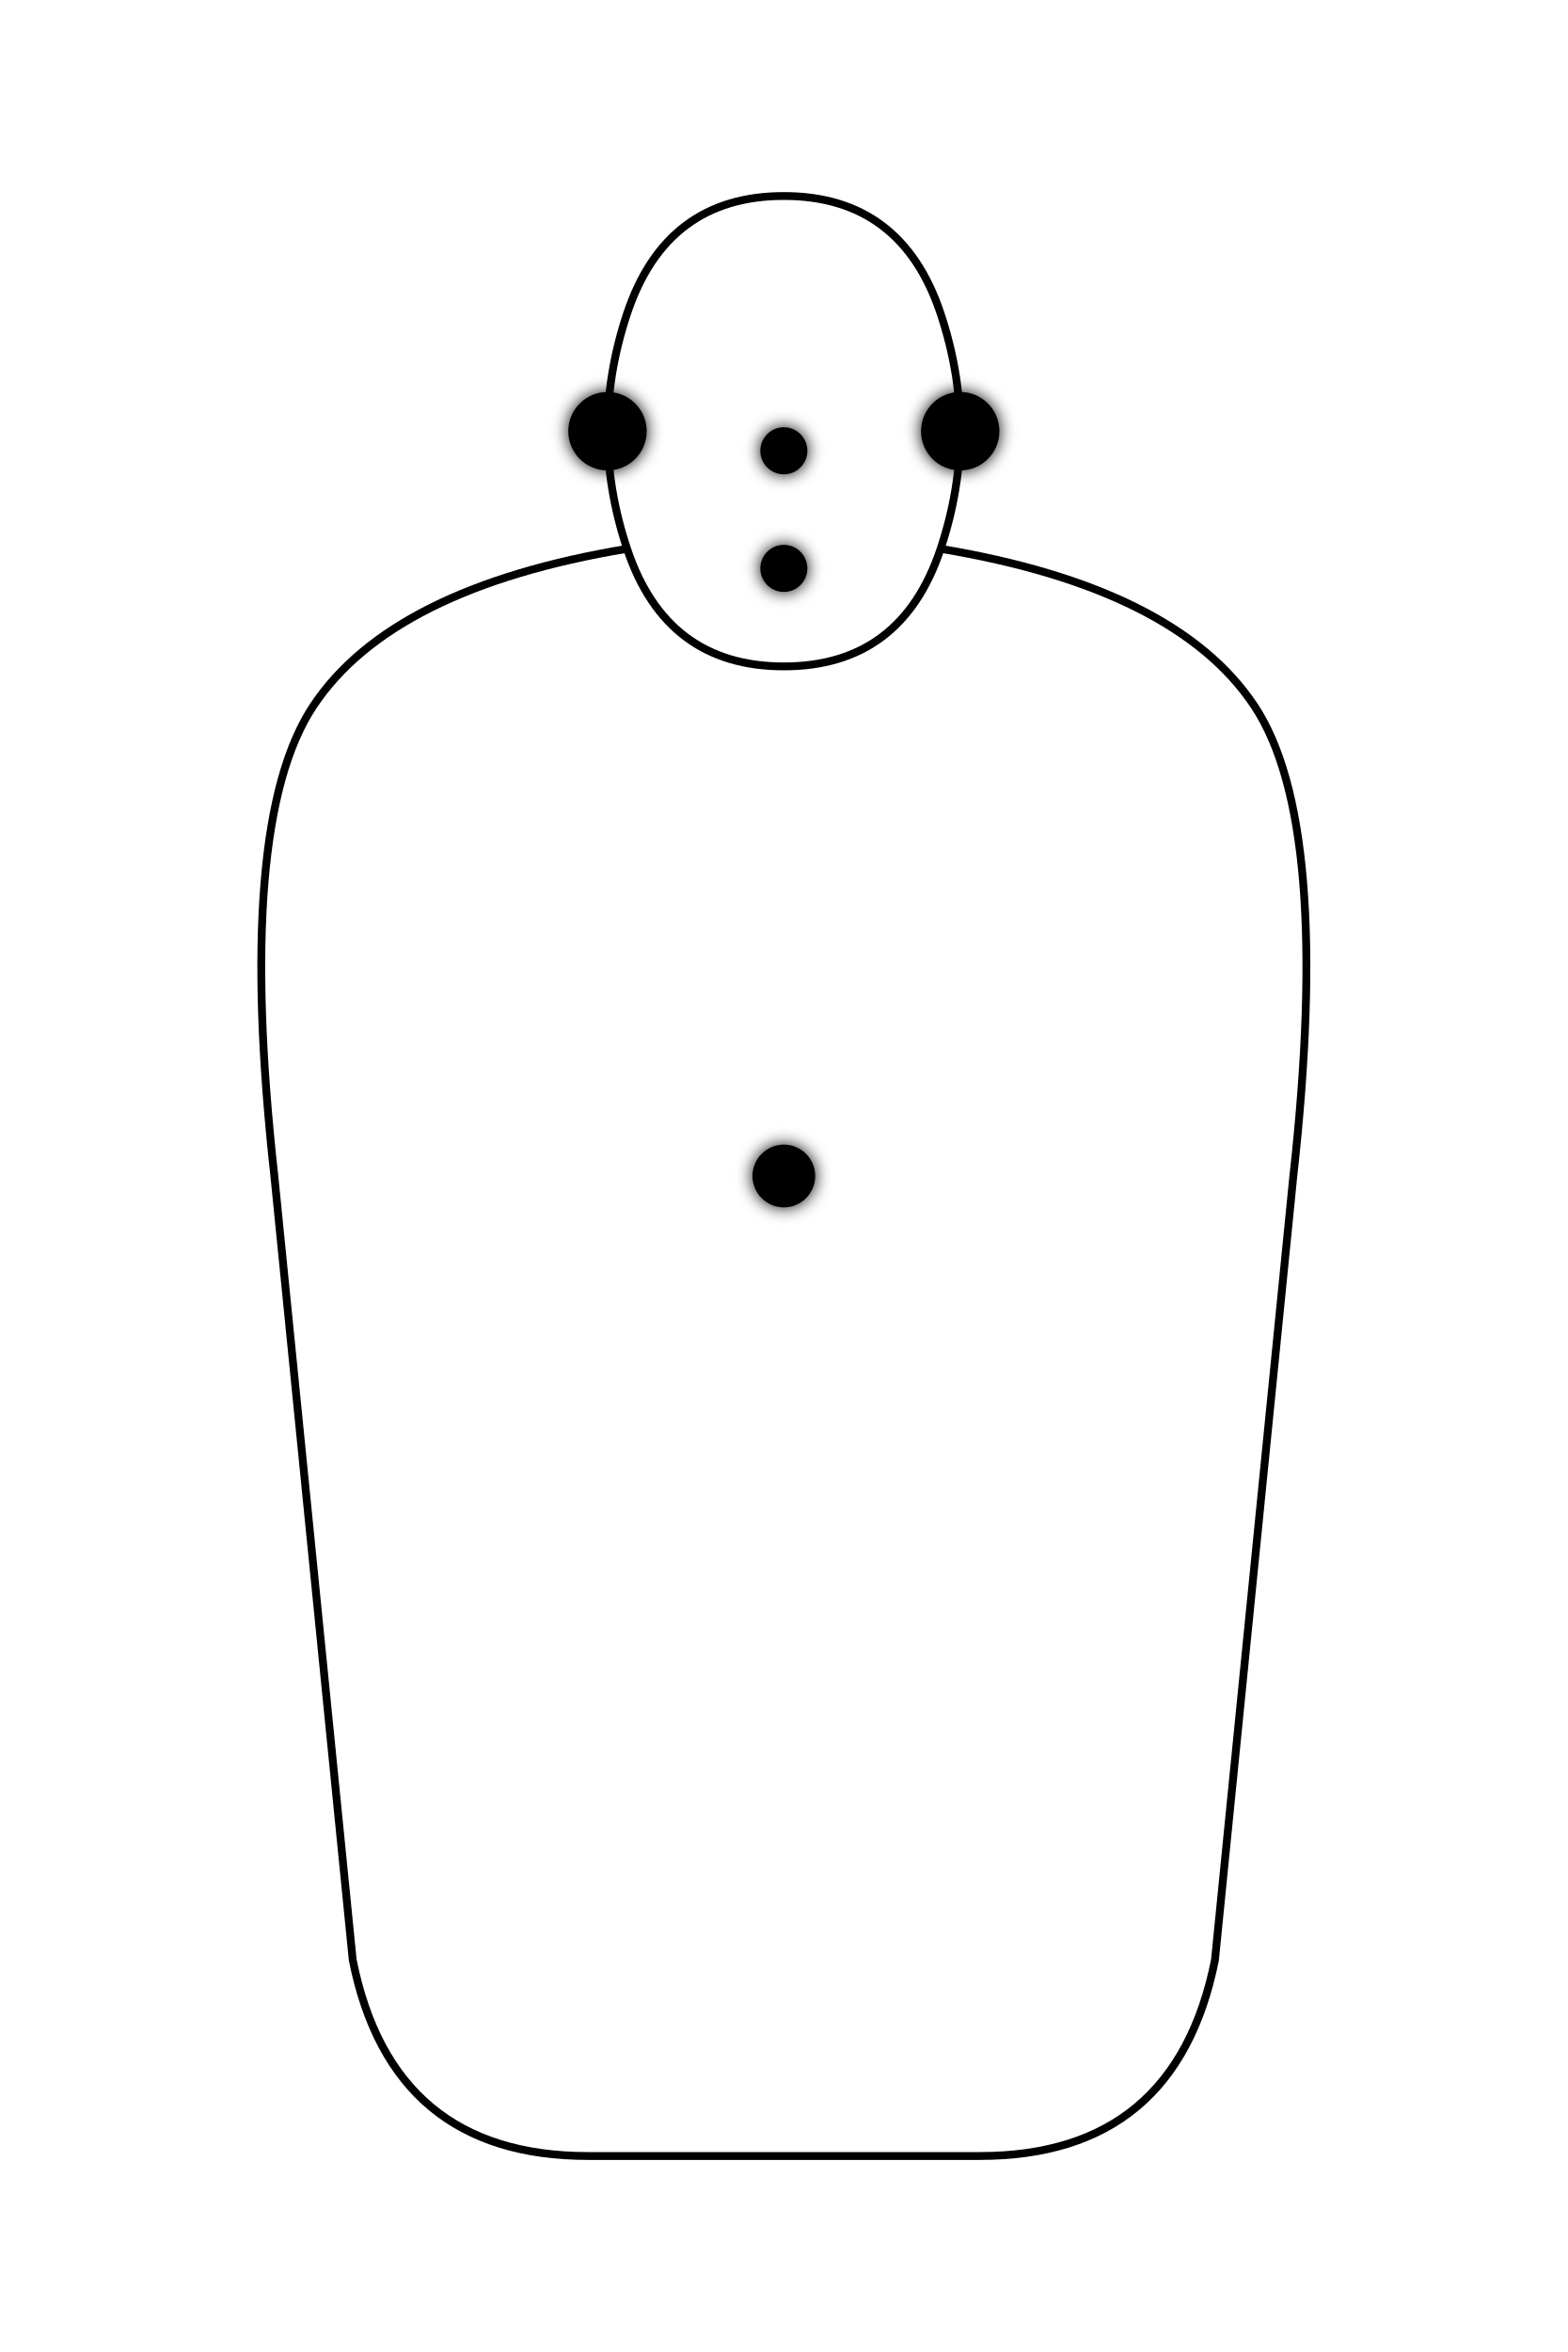
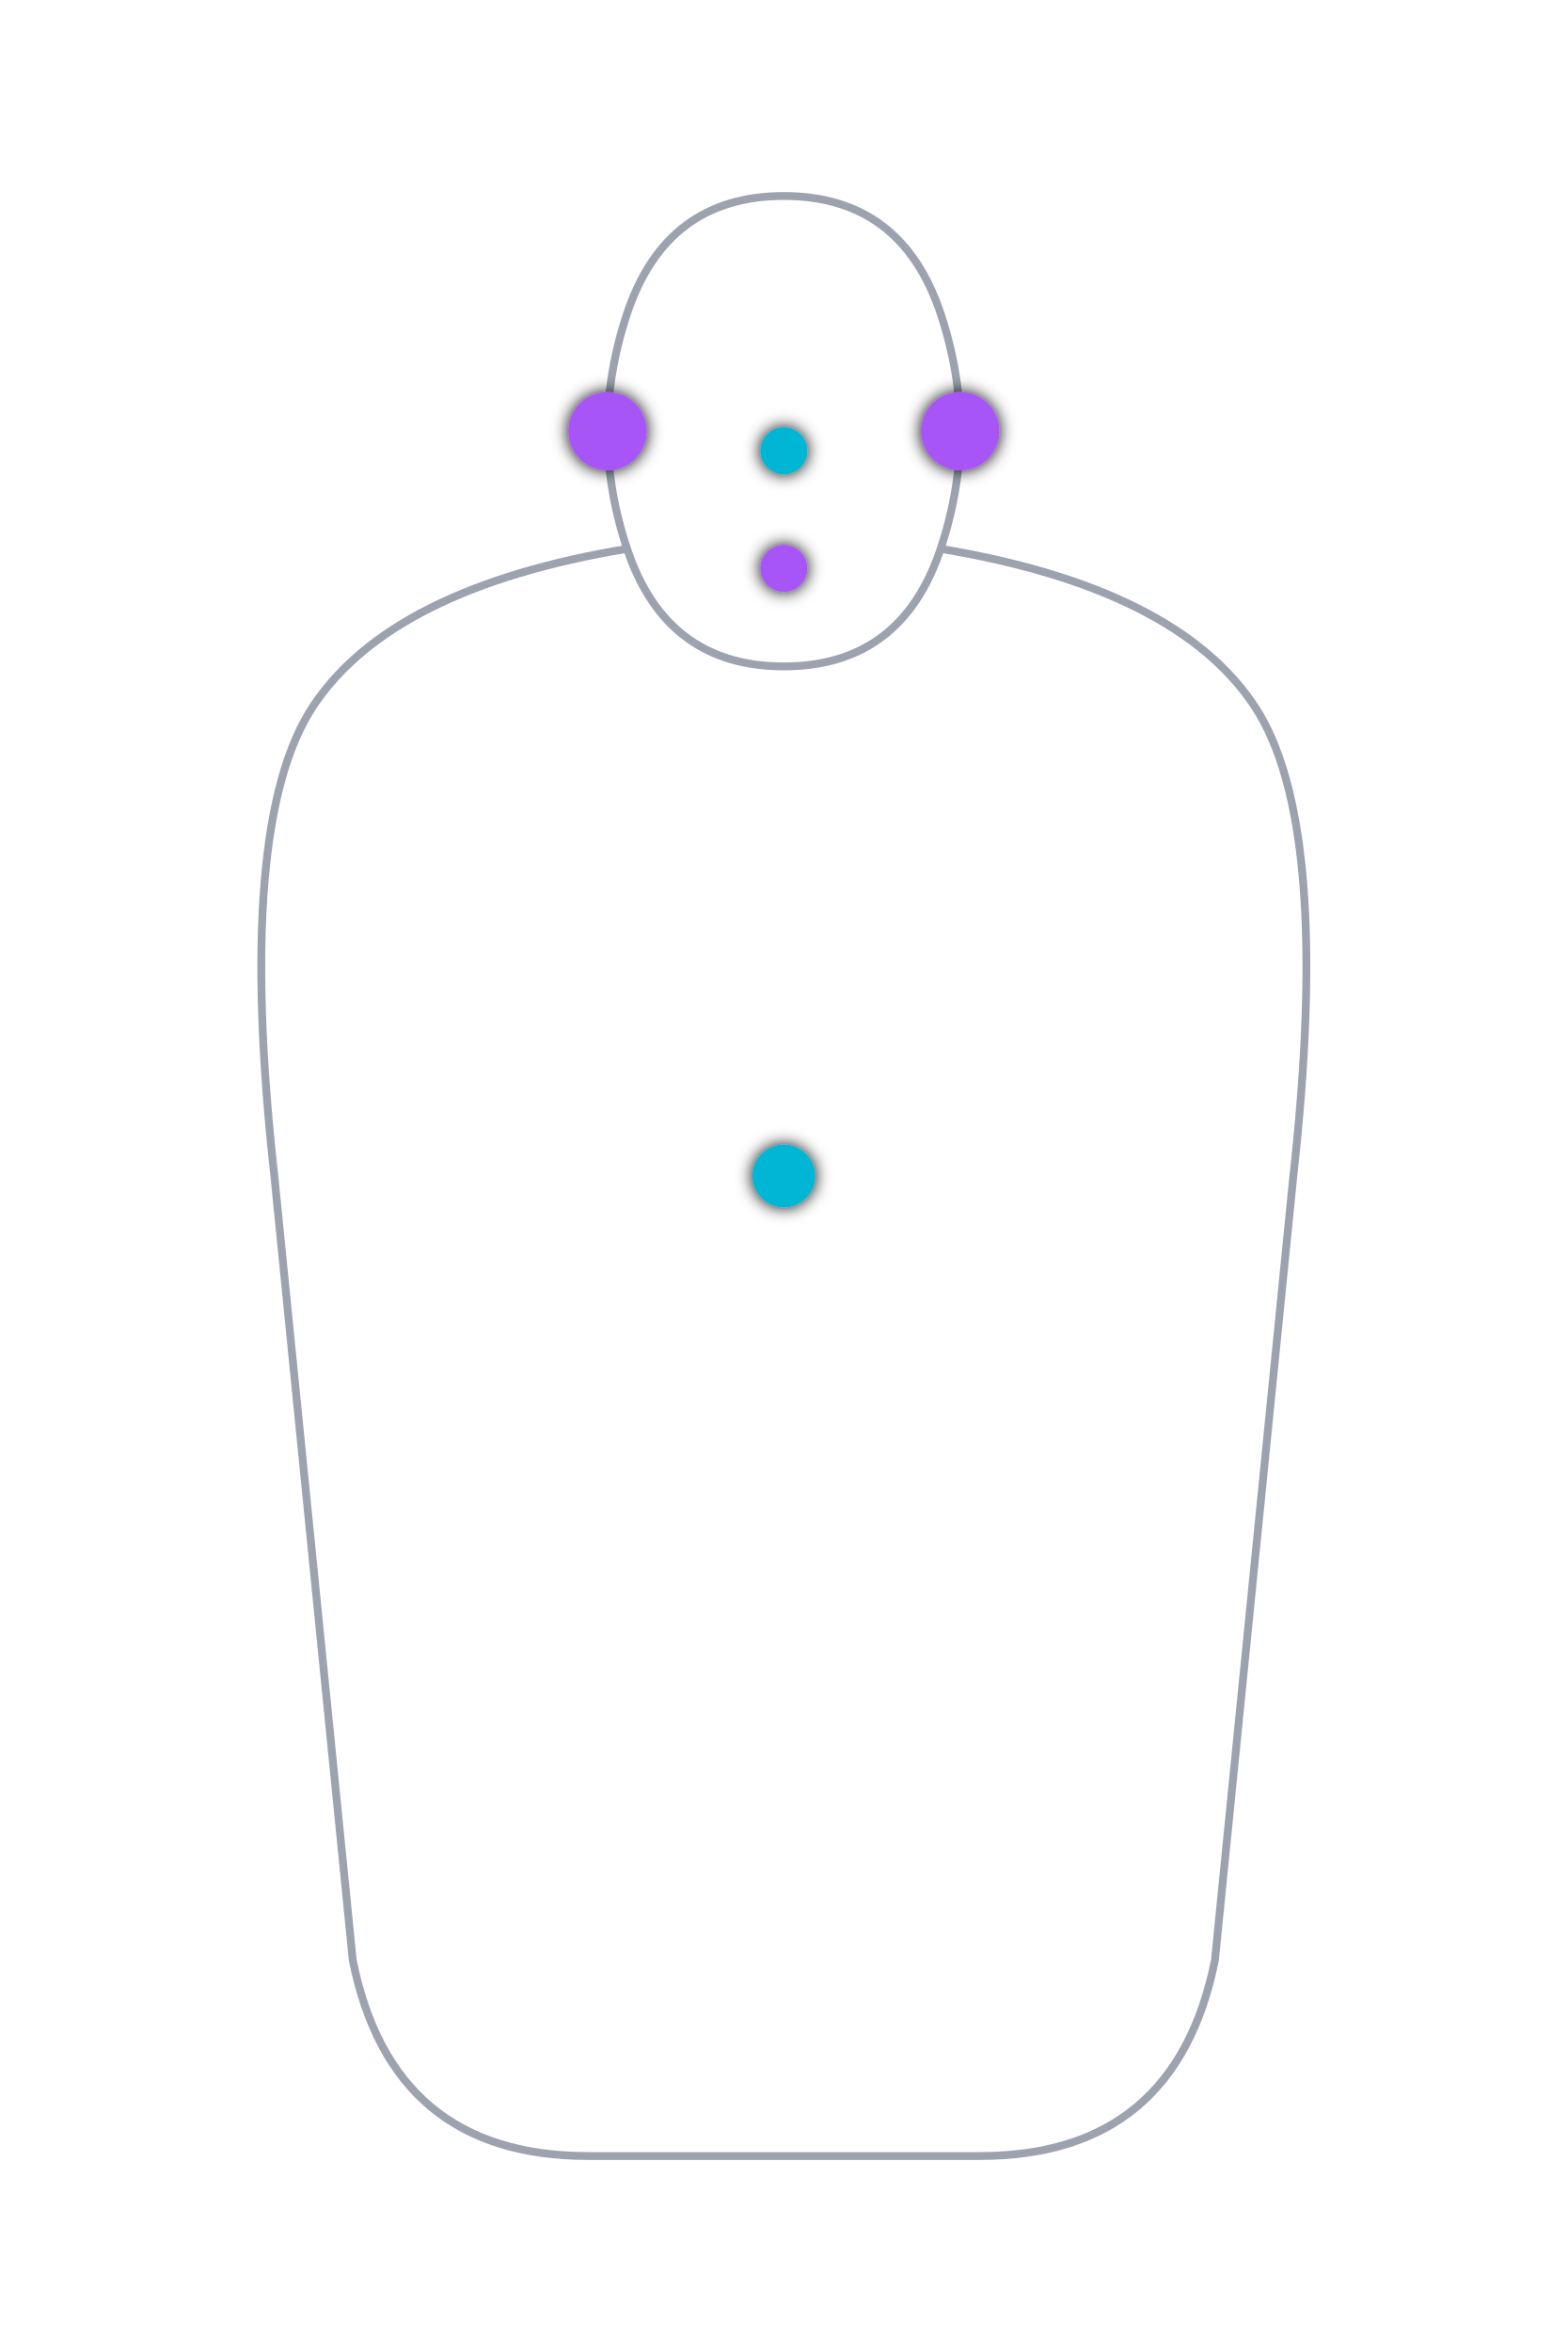
<svg xmlns="http://www.w3.org/2000/svg" id="body-diagram-svg" viewBox="0 0 400 600" class="w-full h-auto">
-   <path d="M200,50 Q230,50 240,80 Q250,110 240,140 Q230,170 200,170 Q170,170 160,140 Q150,110 160,80 Q170,50 200,50" fill="none" stroke="currentColor" stroke-width="2" class="text-gray-400" />
-   <path d="M160,140 Q100,150 80,180 Q60,210 70,300 L90,500 Q100,550 150,550 L250,550 Q300,550 310,500 L330,300 Q340,210 320,180 Q300,150 240,140" fill="none" stroke="currentColor" stroke-width="2" class="text-gray-400" />
-   <circle cx="245" cy="110" r="10" fill="currentColor" class="piercing-point text-purple-500 cursor-pointer hover:text-pink-500 transition-colors" data-location="ear">
+   <path d="M200,50 Q230,50 240,80 Q250,110 240,140 Q230,170 200,170 Q170,170 160,140 Q150,110 160,80 Q170,50 200,50" fill="none" stroke="#9ca3af" stroke-width="2" />
+   <path d="M160,140 Q100,150 80,180 Q60,210 70,300 L90,500 Q100,550 150,550 L250,550 Q300,550 310,500 L330,300 Q340,210 320,180 Q300,150 240,140" fill="none" stroke="#9ca3af" stroke-width="2" />
+   <circle cx="245" cy="110" r="10" fill="#a855f7" class="piercing-point cursor-pointer hover:text-pink-500 transition-colors" data-location="ear">
    </circle>
-   <circle cx="155" cy="110" r="10" fill="currentColor" class="piercing-point text-purple-500 cursor-pointer hover:text-pink-500 transition-colors" data-location="ear">
+   <circle cx="155" cy="110" r="10" fill="#a855f7" class="piercing-point cursor-pointer hover:text-pink-500 transition-colors" data-location="ear">
    </circle>
-   <circle cx="200" cy="115" r="6" fill="currentColor" class="piercing-point text-cyan-500 cursor-pointer hover:text-pink-500 transition-colors" data-location="nose">
+   <circle cx="200" cy="115" r="6" fill="#06b6d4" class="piercing-point cursor-pointer hover:text-pink-500 transition-colors" data-location="nose">
    </circle>
-   <circle cx="200" cy="145" r="6" fill="currentColor" class="piercing-point text-purple-500 cursor-pointer hover:text-pink-500 transition-colors" data-location="lip">
+   <circle cx="200" cy="145" r="6" fill="#a855f7" class="piercing-point cursor-pointer hover:text-pink-500 transition-colors" data-location="lip">
    </circle>
-   <circle cx="200" cy="300" r="8" fill="currentColor" class="piercing-point text-cyan-500 cursor-pointer hover:text-pink-500 transition-colors" data-location="navel">
+   <circle cx="200" cy="300" r="8" fill="#06b6d4" class="piercing-point cursor-pointer hover:text-pink-500 transition-colors" data-location="navel">
    </circle>
  <style>
    .piercing-point { filter: drop-shadow(0 0 2px currentColor); }
    .piercing-point:hover { filter: drop-shadow(0 0 8px currentColor); transform: scale(1.2); transform-origin: center; }
  </style>
</svg>
